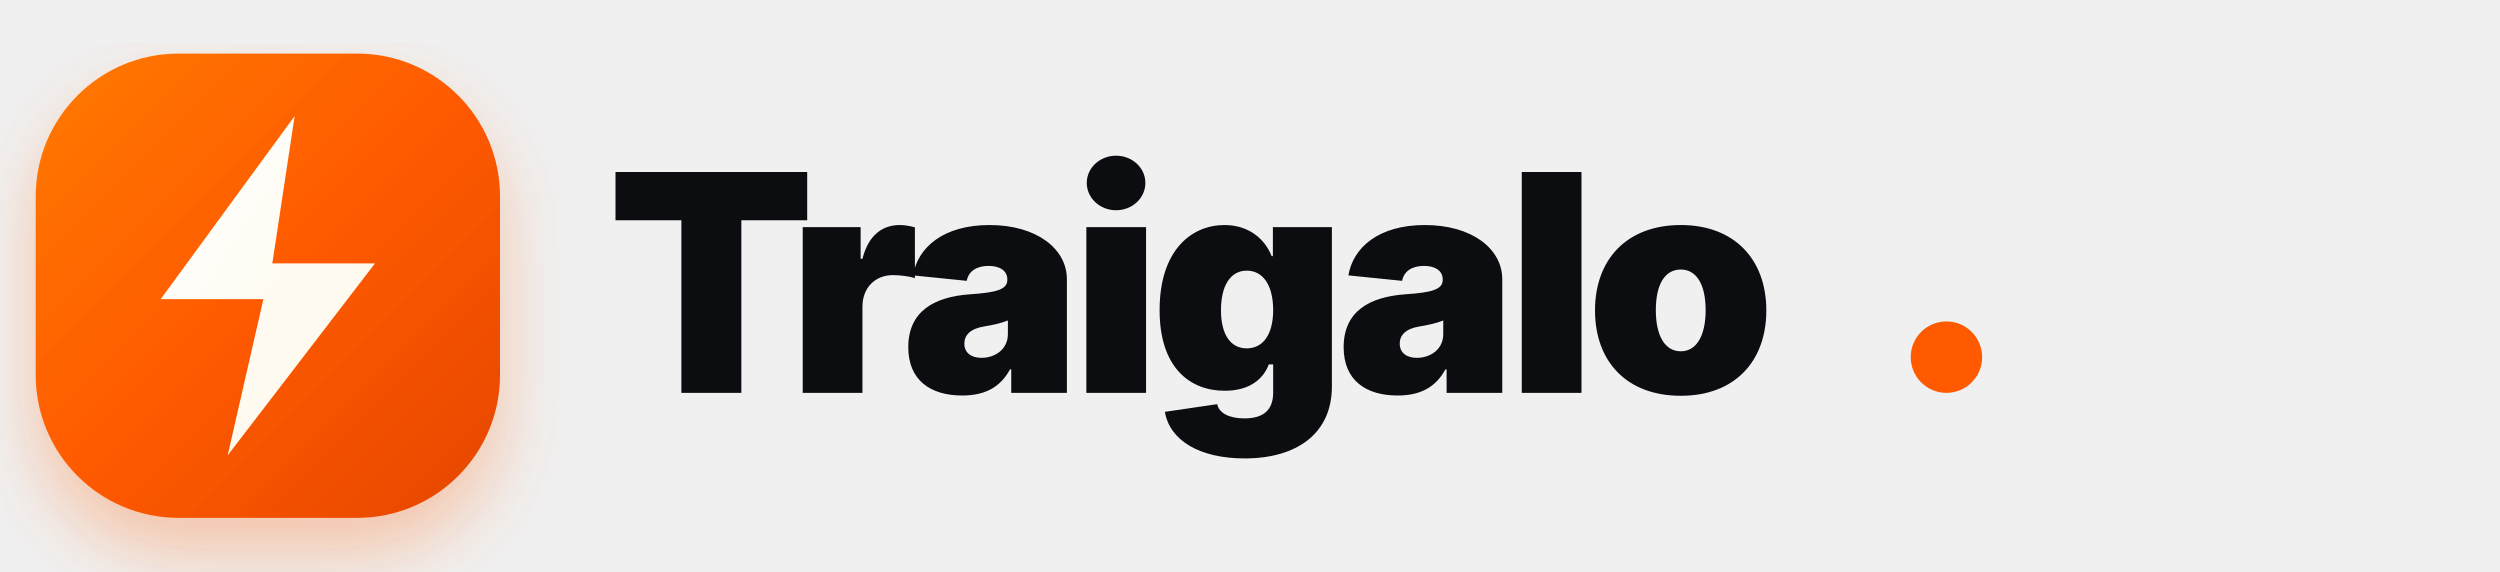
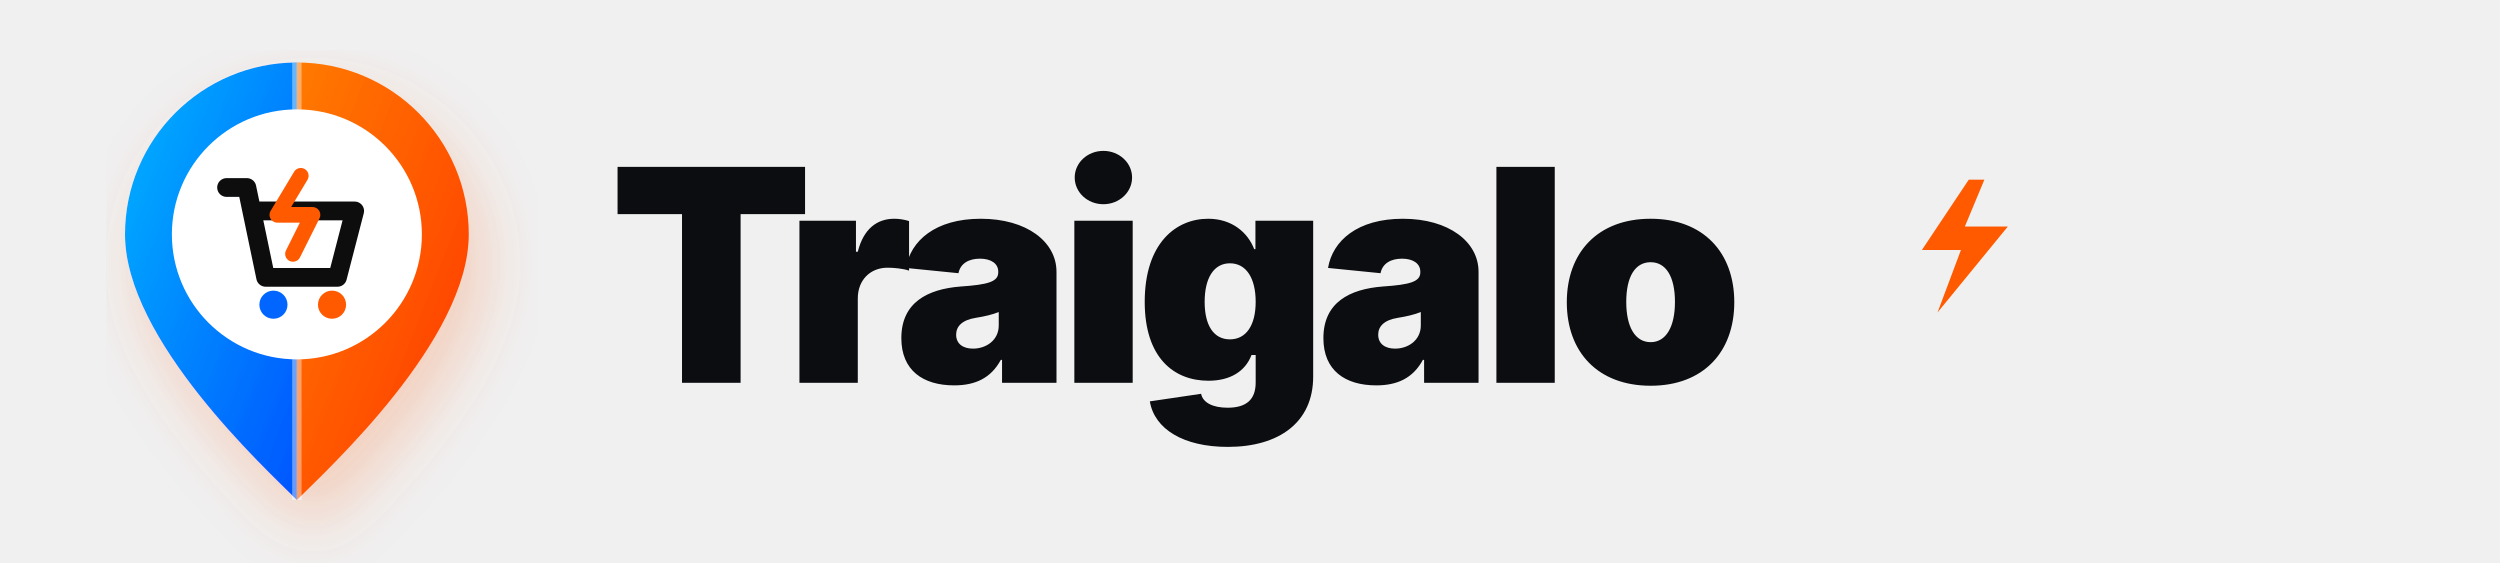
- <svg xmlns="http://www.w3.org/2000/svg" viewBox="0 0 280 64" fill="none">
+ <svg xmlns="http://www.w3.org/2000/svg" viewBox="0 0 320 72" fill="none">
  <defs>
-     <linearGradient id="t-brand-grad" x1="0%" y1="0%" x2="100%" y2="100%">
+     <linearGradient id="logo-blue-half" x1="0%" y1="0%" x2="100%" y2="100%">
+       <stop offset="0%" stop-color="#00B4FF" />
+       <stop offset="100%" stop-color="#0055FF" />
+     </linearGradient>
+     <linearGradient id="logo-orange-half" x1="0%" y1="0%" x2="100%" y2="100%">
      <stop offset="0%" stop-color="#FF7A00" />
-       <stop offset="50%" stop-color="#FF5A00" />
-       <stop offset="100%" stop-color="#E54600" />
+       <stop offset="100%" stop-color="#FF3700" />
    </linearGradient>
-     <linearGradient id="t-bolt-inner" x1="0%" y1="0%" x2="100%" y2="100%">
-       <stop offset="0%" stop-color="#FFFFFF" />
-       <stop offset="100%" stop-color="#FFF8E7" />
-     </linearGradient>
-     <filter id="icon-soft-shadow" x="-10%" y="-10%" width="125%" height="125%">
-       <feDropShadow dx="0" dy="4" stdDeviation="4" flood-color="#FF5A00" flood-opacity="0.3" />
+     <filter id="logo-shadow" x="-10%" y="-10%" width="130%" height="130%">
+       <feDropShadow dx="0" dy="4" stdDeviation="4" flood-color="#0055FF" flood-opacity="0.18" />
+       <feDropShadow dx="2" dy="4" stdDeviation="4" flood-color="#FF5A00" flood-opacity="0.22" />
    </filter>
  </defs>
-   <g filter="url(#icon-soft-shadow)">
-     <rect x="4" y="6" width="52" height="52" rx="16" fill="url(#t-brand-grad)" />
-     <path d="M33 13L18 33.5H29.5L25.5 51L42 29.5H30.5L33 13Z" fill="url(#t-bolt-inner)" />
+   <g transform="translate(6, 4)" filter="url(#logo-shadow)">
+     <path d="M32 4C19.85 4 10 13.85 10 26C10 39.5 28 56 32 60V4Z" fill="url(#logo-blue-half)" />
+     <path d="M32 4C44.15 4 54 13.85 54 26C54 39.5 36 56 32 60V4Z" fill="url(#logo-orange-half)" />
+     <line x1="32" y1="4" x2="32" y2="60" stroke="#FFFFFF" stroke-width="1.2" stroke-opacity="0.4" />
+     <circle cx="32" cy="26" r="16" fill="#FFFFFF" />
+     <path d="M23 20H25.6L28 31.5H37.2L39.4 23H26.5" stroke="#0B0D10" stroke-width="2.4" stroke-linecap="round" stroke-linejoin="round" fill="none" />
+     <circle cx="29" cy="35" r="1.8" fill="#0066FF" />
+     <circle cx="36.5" cy="35" r="1.8" fill="#FF5A00" />
+     <path d="M32.5 18.5L29.5 23.5H34L31.5 28.5" stroke="#FF5A00" stroke-width="2" stroke-linecap="round" stroke-linejoin="round" />
  </g>
-   <text x="68" y="44" font-family="'Plus Jakarta Sans', system-ui, -apple-system, sans-serif" font-weight="900" font-size="34" letter-spacing="-1.2" fill="#0B0D10">
+   <text x="78" y="49" font-family="'Plus Jakarta Sans', system-ui, -apple-system, sans-serif" font-weight="900" font-size="38" letter-spacing="-1.5" fill="#0B0D10">
    Traigalo
  </text>
-   <circle cx="218" cy="40" r="4" fill="#FF5A00" />
+   <path d="M252 23L246 32H251L248 40L257 29H251.5L254 23Z" fill="#FF5A00" />
</svg>
